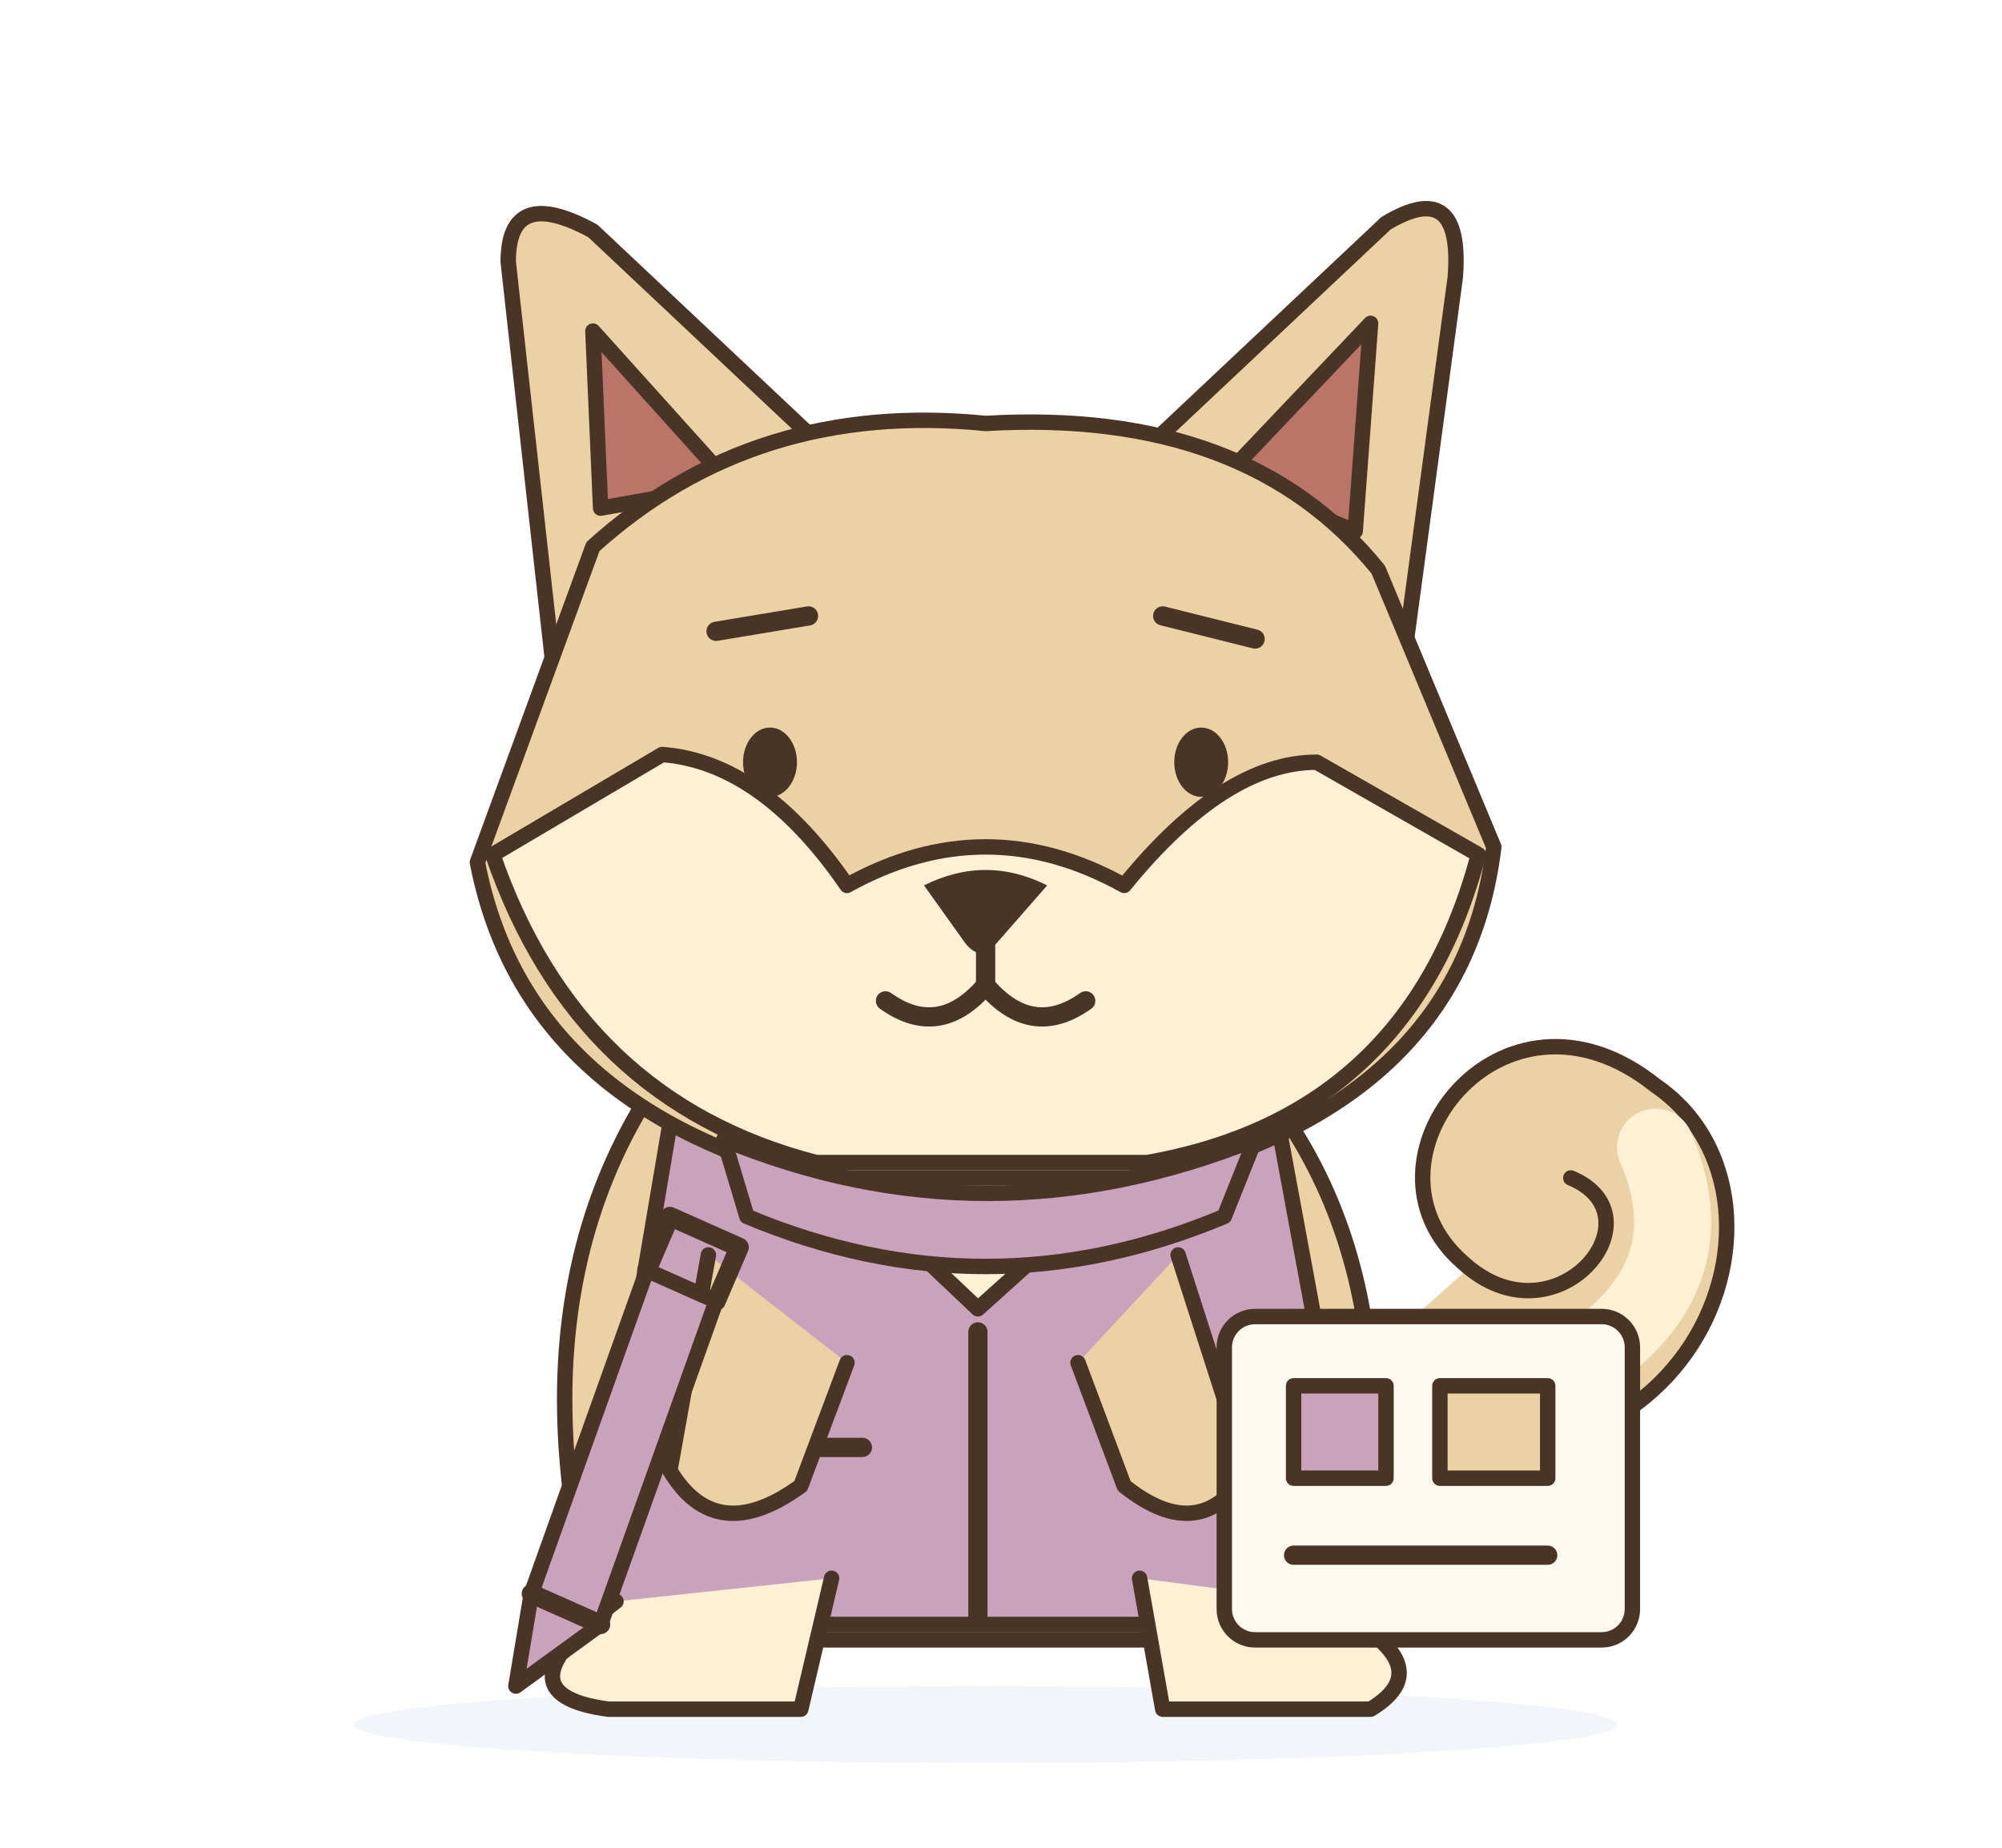
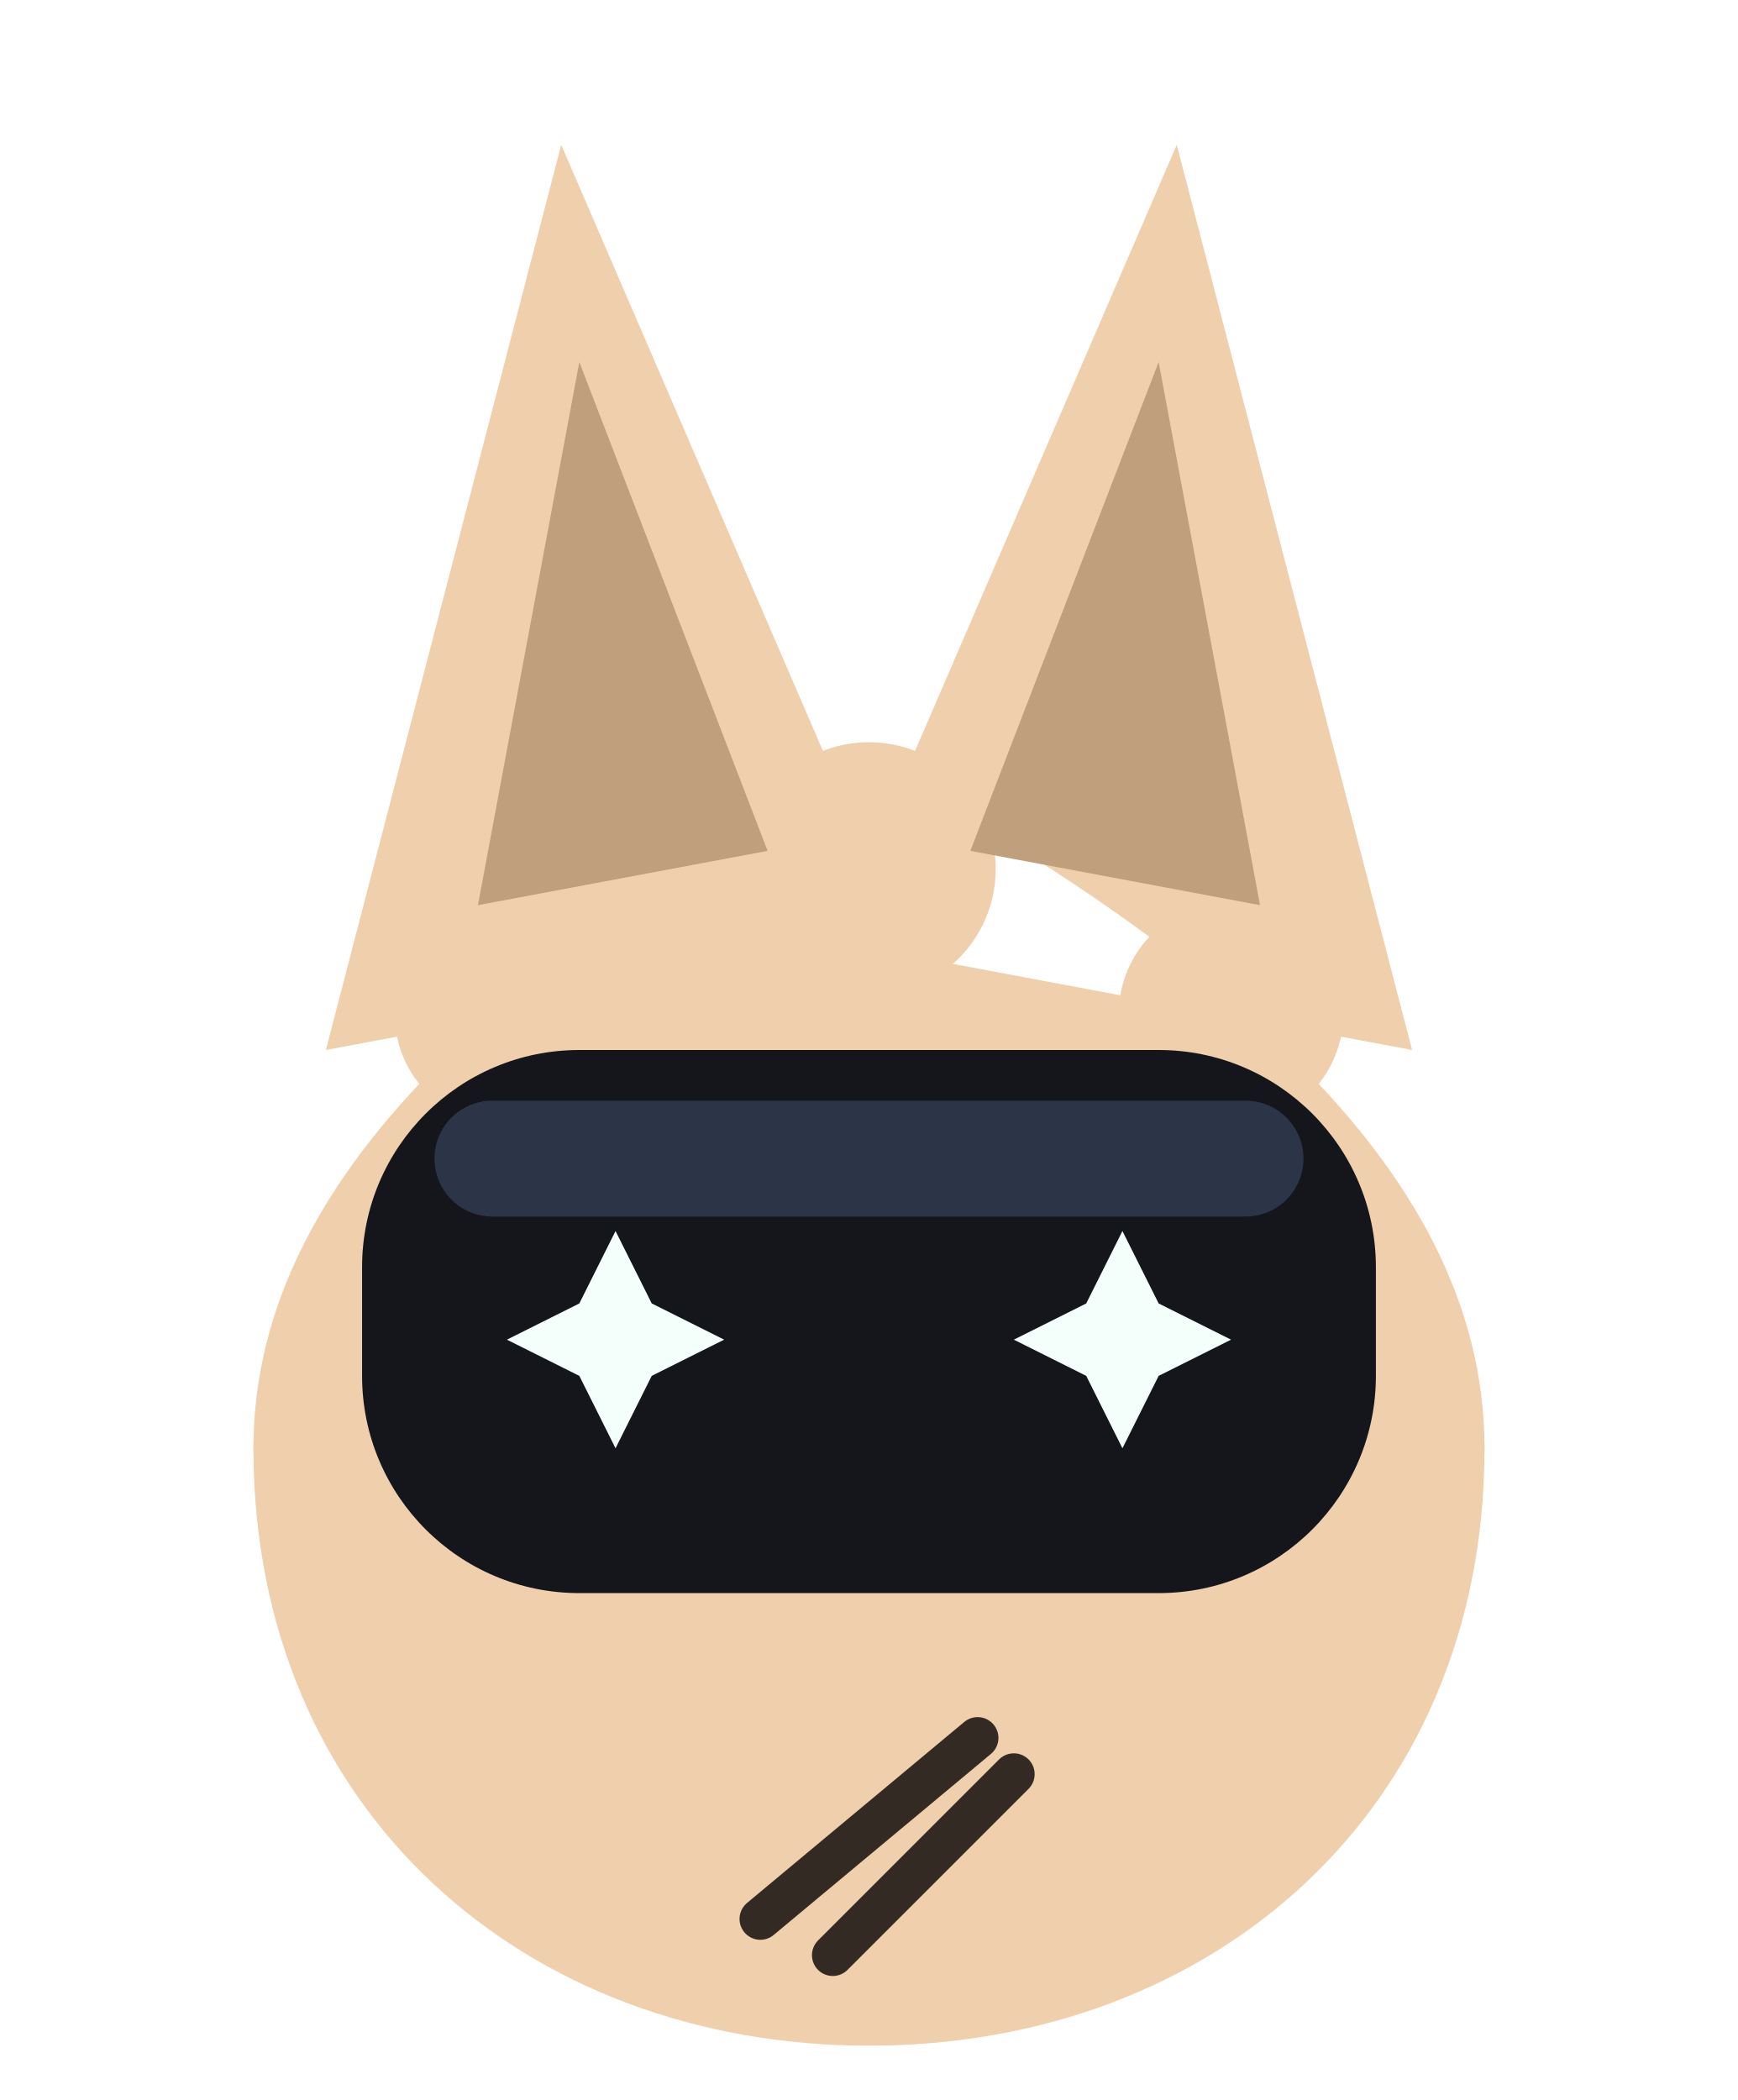
- <svg xmlns="http://www.w3.org/2000/svg" viewBox="0 0 260 240" fill="none" width="260" height="240">
-   <ellipse cx="128" cy="224" rx="82" ry="5" fill="#9cbce2" opacity=".13" />
-   <g>
-     <g stroke-linecap="round" stroke-linejoin="round" stroke-width="2">
-       <g>
-         <path d="M169 184C219 204 237 156 215 141C195 125 175 151 190 164C202 175 216 158 204 153" fill="#ead2a4" stroke="#493426" />
-         <path d="M190 184Q225 172 215 149" stroke-width="10" stroke="#fff0d6" />
-       </g>
-       <path d="M92 132Q64 163 78 213H175Q187 159 155 132Z" fill="#ead2a4" stroke="#493426" />
-       <path d="M111 144Q91 171 103 211H149Q158 171 136 144" fill="#fff0d6" stroke="#493426" />
-       <g fill="#c9a2bb" stroke="#493426">
-         <path d="M87 146L108 152L127 170L147 152L166 146L178 211H76Z" />
-         <path d="M127 173V210M97 188H112M146 188H160" fill="none" stroke="#493426" stroke-width="2.5" />
-       </g>
-       <path d="M80 208Q64 220 79 222H104L108 205M148 205L151 222H178Q188 216 171 208" fill="#fff0d6" stroke="#493426" />
-       <g>
-         <g>
-           <path d="M72 88L66 34Q66 24 77 30L111 62Z" fill="#ead2a4" stroke="#493426" />
-           <path d="M78 66L77 43L95 63Z" fill="#b97568" stroke="#493426" />
-         </g>
-         <g>
-           <path d="M146 61L180 29Q190 23 189 36L182 88Z" fill="#ead2a4" stroke="#493426" />
-           <path d="M159 62L178 42L176 69Z" fill="#b97568" stroke="#493426" />
-         </g>
-         <path d="M77 71Q98 52 128 55Q162 53 179 74L194 110Q190 143 150 153H105Q68 143 62 112Z" fill="#ead2a4" stroke="#493426" />
-         <path d="M64 111L86 98Q99 99 110 115Q128 105 146 115Q159 99 171 99L192 111Q183 145 149 151H106Q75 143 64 111Z" stroke="#493426" fill="#fff0d6" />
-         <g fill="none" stroke="#493426" stroke-width="2.5">
-           <path d="M93 82L105 80" />
-           <path d="M151 80L163 83" />
-         </g>
-         <g>
-           <ellipse cx="100" cy="99" rx="3.5" ry="4.5" fill="#493426" />
-           <ellipse cx="156" cy="99" rx="3.5" ry="4.5" fill="#493426" />
-         </g>
-         <path d="M120 115Q128 111 136 115L129 123Q127 125 125 122Z" fill="#493426" />
-         <path d="M115 130Q122 135 128 128Q134 135 141 130M128 123V128" fill="none" stroke="#493426" stroke-width="2.5" />
-         <path d="M94 148Q128 162 163 148L159 158Q128 171 97 158Z" fill="#c9a2bb" stroke="#493426" />
-       </g>
-       <g>
-         <path d="M92 163L87 191Q93 201 104 193L110 177M153 163L162 191Q156 201 146 193L140 177" fill="#ead2a4" stroke="#493426" />
-       </g>
-       <g>
-         <path d="M69 207L84 165L93 169L78 211L67 219Z" fill="#c9a2bb" stroke="#493426" />
-         <path d="M69 207L78 211M84 165L87 158L96 162L93 169" fill="none" stroke="#493426" stroke-width="2.5" />
-         <rect x="159" y="171" width="53" height="42" rx="4" fill="#fffaf0" stroke="#493426" stroke-width="2" />
-         <path d="M168 180H180V192H168Z" fill="#c9a2bb" stroke="#493426" />
-         <path d="M187 180H201V192H187Z" fill="#ead2a4" stroke="#493426" />
-         <path d="M168 202H201" fill="none" stroke="#493426" stroke-width="2.5" />
-       </g>
-     </g>
+ <svg xmlns="http://www.w3.org/2000/svg" viewBox="8 2 48 58">
+   <path fill="#efcfac" d="M17 31 23.5 6 33 28ZM47 31 40.5 6 31 28ZM32 23c9 5 17 11 17 19 0 10-7.5 16.5-17 16.5S15 52 15 42c0-8 8-14 17-19z" />
+   <g fill="#efcfac">
+     <circle cx="22" cy="30" r="3.1" />
+     <circle cx="32" cy="26" r="3.5" />
+     <circle cx="42" cy="30" r="3.1" />
+     <circle cx="17.5" cy="42" r="2.5" />
+     <circle cx="46.5" cy="42" r="2.5" />
  </g>
+   <path fill="#bf9f7c" d="M21.2 27 24 12 29.2 25.5ZM42.8 27 40 12 34.8 25.5Z" />
+   <rect x="18" y="31" width="28" height="15" rx="6" fill="#14161c" />
+   <rect x="20" y="32.4" width="24" height="3.2" rx="1.6" fill="#2c3548" />
+   <g fill="#f4fffc">
+     <path d="m25 36 1 2 2 1-2 1-1 2-1-2-2-1 2-1zm14 0 1 2 2 1-2 1-1 2-1-2-2-1 2-1z" />
+   </g>
+   <path d="m29 55 6-5m-4 6 5-5" fill="none" stroke="#332a24" stroke-width="1.15" stroke-linecap="round" stroke-linejoin="round" />
</svg>
